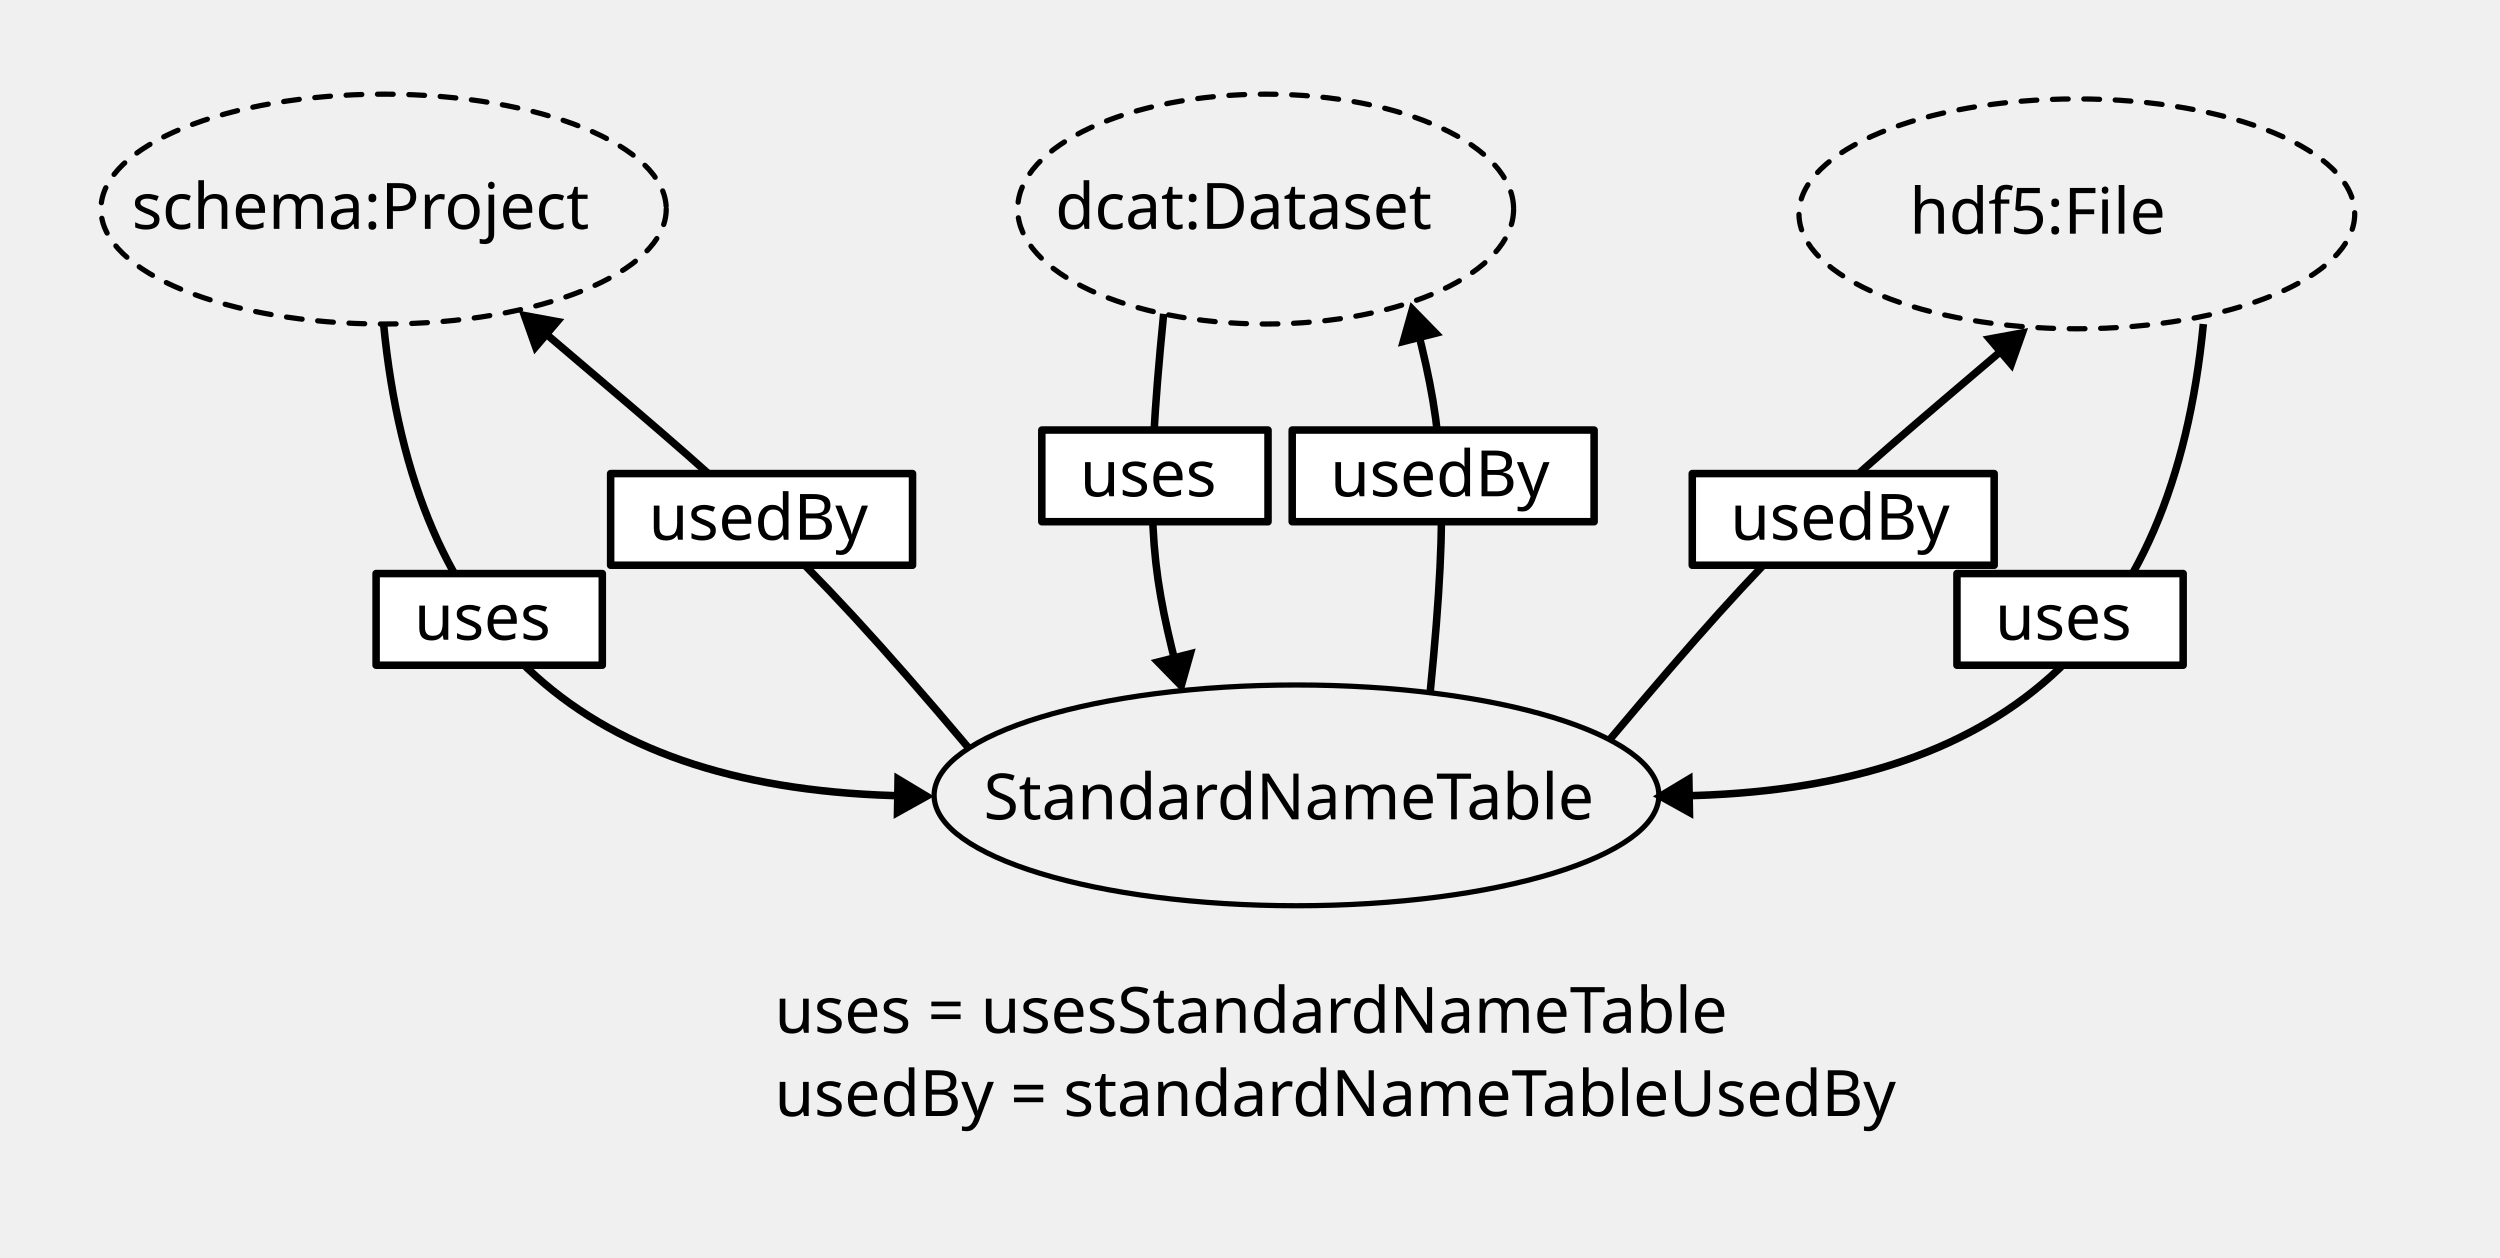
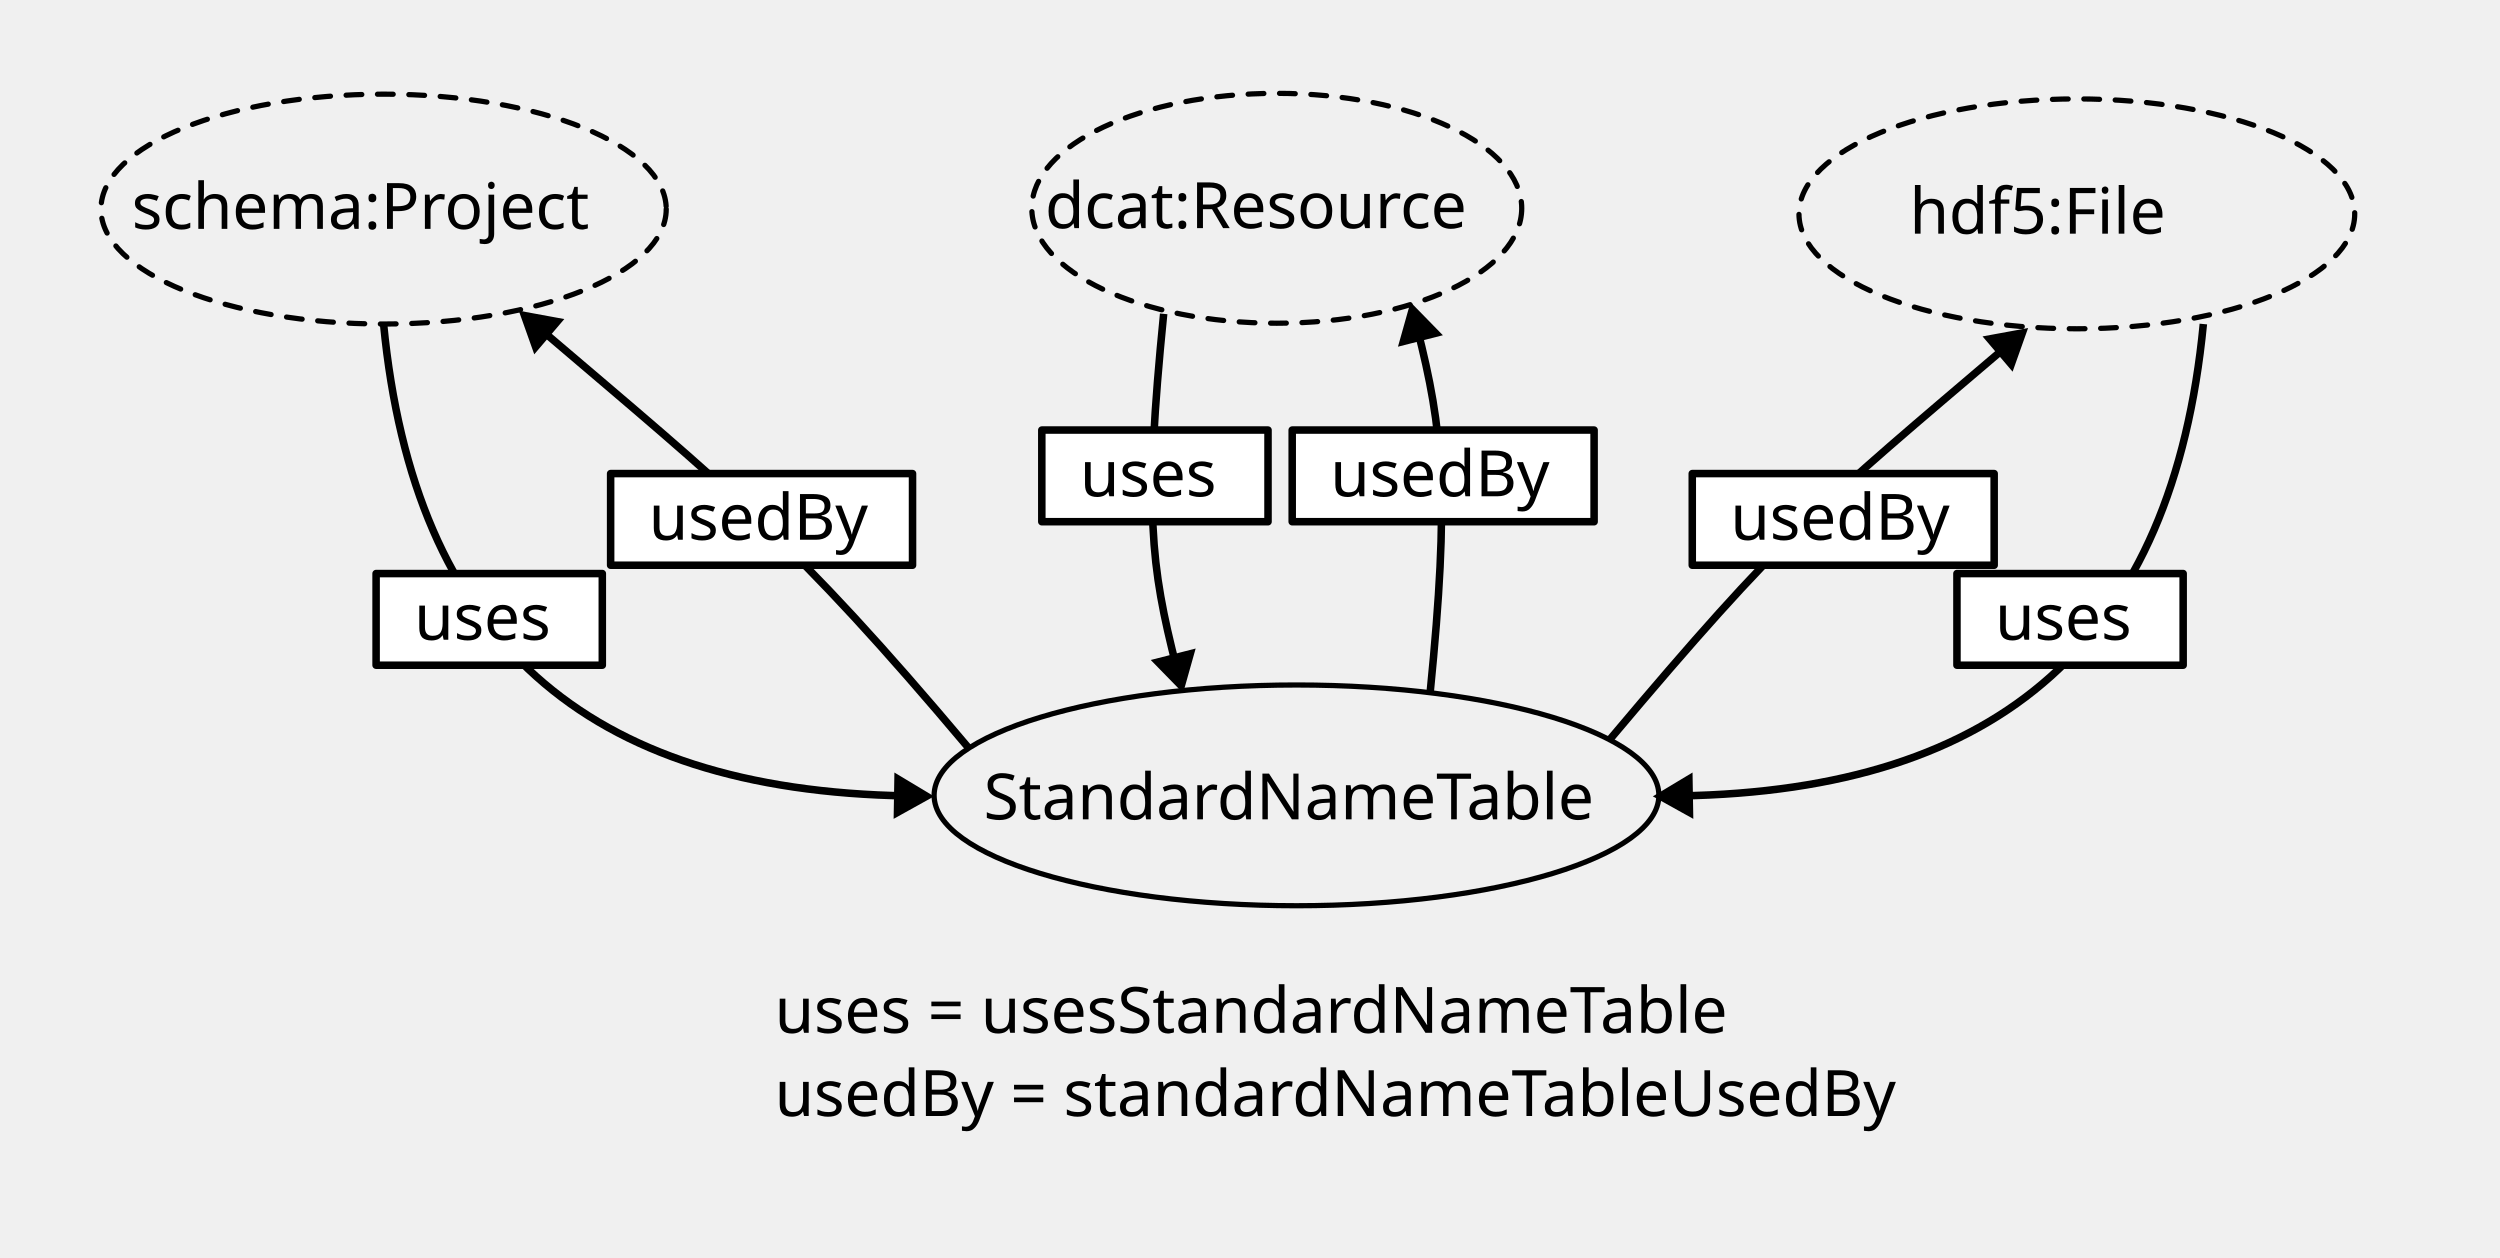
<svg xmlns="http://www.w3.org/2000/svg" width="159mm" height="80mm" viewBox="0 0 159 80" version="1.1" id="svg1">
  <defs id="defs1">
    <marker style="overflow:visible" id="marker5-3-0" refX="0" refY="0" orient="auto-start-reverse" markerWidth="1" markerHeight="1" viewBox="0 0 1 1" preserveAspectRatio="xMidYMid">
      <path transform="scale(0.5)" style="fill:context-stroke;fill-rule:evenodd;stroke:context-stroke;stroke-width:1pt" d="M 5.77,0 -2.88,5 V -5 Z" id="path5-5-9" />
    </marker>
    <marker style="overflow:visible" id="marker5-3-0-1" refX="0" refY="0" orient="auto-start-reverse" markerWidth="1" markerHeight="1" viewBox="0 0 1 1" preserveAspectRatio="xMidYMid">
      <path transform="scale(0.5)" style="fill:context-stroke;fill-rule:evenodd;stroke:context-stroke;stroke-width:1pt" d="M 5.77,0 -2.88,5 V -5 Z" id="path5-5-9-0" />
    </marker>
  </defs>
  <g id="layer1">
-     <ellipse style="fill:none;stroke:#000000;stroke-width:0.333;stroke-linecap:round;stroke-linejoin:round;stroke-dasharray:0.998, 0.998;stroke-dashoffset:0" id="path1-9-7-3-6" cx="80.495" cy="13.298" rx="15.77" ry="7.31" />
-     <text xml:space="preserve" style="font-size:4.058px;line-height:1.25;font-family:sans-serif;stroke-width:0.254" x="67.121" y="14.558" id="text1-9-36">
-       <tspan id="tspan1-7-2" style="font-size:4.058px;stroke-width:0.254" x="67.121" y="14.558">dcat:Dataset</tspan>
+     <ellipse style="fill:none;stroke:#000000;stroke-width:0.333;stroke-linecap:round;stroke-linejoin:round;stroke-dasharray:0.998, 0.998;stroke-dashoffset:0" id="path1-9-7-3-6" cx="81.202" cy="13.247" ry="7.31" rx="15.58" />
+     <text xml:space="preserve" style="font-size:4.058px;line-height:1.25;font-family:sans-serif;stroke-width:0.254" x="66.469" y="14.508" id="text1-9-36">
+       <tspan id="tspan1-7-2" style="font-size:4.058px;stroke-width:0.254" x="66.469" y="14.508">dcat:Resource</tspan>
    </text>
    <path style="fill:none;stroke:#000000;stroke-width:0.479;stroke-linecap:butt;stroke-linejoin:miter;stroke-dasharray:none;stroke-opacity:1;marker-end:url(#marker5-3-0)" d="m 24.396,20.608 c 1.943,20.076 12.814,29.668 33.312,30.012" id="path1" />
    <ellipse style="fill:none;stroke:#000000;stroke-width:0.333;stroke-linecap:round;stroke-linejoin:round;stroke-dasharray:0.998, 0.998;stroke-dashoffset:0" id="path1-9-7-3-6-8" cx="24.396" cy="13.298" ry="7.31" rx="17.976" />
    <text xml:space="preserve" style="font-size:4.058px;line-height:1.25;font-family:sans-serif;stroke-width:0.254" x="8.377" y="14.558" id="text1-9-36-1">
      <tspan id="tspan1-7-2-5" style="font-size:4.058px;stroke-width:0.254" x="8.377" y="14.558">schema:Project</tspan>
    </text>
    <text xml:space="preserve" style="font-size:4.058px;line-height:1.25;font-family:sans-serif;stroke-width:0.254" x="62.559" y="52.106" id="text1-4-5">
      <tspan id="tspan1-4-7" style="font-size:4.058px;stroke-width:0.254" x="62.559" y="52.106">StandardNameTable</tspan>
    </text>
    <path style="fill:none;stroke:#000000;stroke-width:0.479;stroke-linecap:butt;stroke-linejoin:miter;stroke-dasharray:none;stroke-opacity:1;marker-end:url(#marker5-3-0-1)" d="m 74.009,19.961 c -1.248,12.501 -0.839,15.984 0.816,22.473" id="path8" />
    <ellipse style="fill:none;stroke:#000000;stroke-width:0.333;stroke-linecap:round;stroke-linejoin:round;stroke-dasharray:none" id="ellipse1-3" cx="82.457" cy="50.585" ry="7.02" rx="23.047" />
    <text xml:space="preserve" style="font-size:4.058px;line-height:1.25;font-family:sans-serif;fill:#000000;fill-opacity:1;stroke-width:0.254" x="49.263" y="65.686" id="text1-0-9-6-9-36-7-0-1">
      <tspan id="tspan1-5-5-4-6-2-5-4-4" style="font-size:4.058px;fill:#000000;fill-opacity:1;stroke-width:0.254" x="49.263" y="65.686">uses = usesStandardNameTable</tspan>
    </text>
    <rect style="fill:#ffffff;fill-opacity:1;stroke:#000000;stroke-width:0.479;stroke-linecap:round;stroke-linejoin:round;stroke-dasharray:none;stroke-opacity:1" id="rect3-6-1-06-0-2-5" width="14.387" height="5.829" x="23.92" y="36.478" />
    <path style="fill:none;stroke:#000000;stroke-width:0.479;stroke-linecap:butt;stroke-linejoin:miter;stroke-dasharray:none;stroke-opacity:1;marker-end:url(#marker5-3-0)" d="M 61.617,47.587 C 50.455,34.326 46.417,31.198 34.288,20.863" id="path3" />
    <path style="fill:none;stroke:#000000;stroke-width:0.479;stroke-linecap:butt;stroke-linejoin:miter;stroke-dasharray:none;stroke-opacity:1;marker-end:url(#marker5-3-0-1)" d="M 90.956,44.06 C 92.205,31.559 91.784,27.352 90.129,20.863" id="path3-2" />
    <text xml:space="preserve" style="font-size:4.058px;line-height:1.25;font-family:sans-serif;fill:#000000;fill-opacity:1;stroke-width:0.254" x="26.339" y="40.684" id="text1-0-9-6-9-36-7-0-3">
      <tspan id="tspan1-5-5-4-6-2-5-4-3" style="font-size:4.058px;fill:#000000;fill-opacity:1;stroke-width:0.254" x="26.339" y="40.684">uses</tspan>
    </text>
    <rect style="fill:#ffffff;fill-opacity:1;stroke:#000000;stroke-width:0.479;stroke-linecap:round;stroke-linejoin:round;stroke-dasharray:none;stroke-opacity:1" id="rect3-6-1-06-0-2-5-4" width="14.387" height="5.829" x="66.259" y="27.352" />
    <text xml:space="preserve" style="font-size:4.058px;line-height:1.25;font-family:sans-serif;fill:#000000;fill-opacity:1;stroke-width:0.254" x="68.678" y="31.559" id="text1-0-9-6-9-36-7-0-3-4">
      <tspan id="tspan1-5-5-4-6-2-5-4-3-8" style="font-size:4.058px;fill:#000000;fill-opacity:1;stroke-width:0.254" x="68.678" y="31.559">uses</tspan>
    </text>
    <rect style="fill:#ffffff;fill-opacity:1;stroke:#000000;stroke-width:0.479;stroke-linecap:round;stroke-linejoin:round;stroke-dasharray:none;stroke-opacity:1" id="rect3-6-1-06-0-2-5-1" width="19.201" height="5.829" x="38.836" y="30.12" />
    <text xml:space="preserve" style="font-size:4.058px;line-height:1.25;font-family:sans-serif;fill:#000000;fill-opacity:1;stroke-width:0.254" x="41.255" y="34.326" id="text1-0-9-6-9-36-7-0-3-5">
      <tspan id="tspan1-5-5-4-6-2-5-4-3-0" style="font-size:4.058px;fill:#000000;fill-opacity:1;stroke-width:0.254" x="41.255" y="34.326">usedBy</tspan>
    </text>
    <rect style="fill:#ffffff;fill-opacity:1;stroke:#000000;stroke-width:0.479;stroke-linecap:round;stroke-linejoin:round;stroke-dasharray:none;stroke-opacity:1" id="rect3-6-1-06-0-2-5-1-0" width="19.201" height="5.829" x="82.184" y="27.352" />
    <text xml:space="preserve" style="font-size:4.058px;line-height:1.25;font-family:sans-serif;fill:#000000;fill-opacity:1;stroke-width:0.254" x="84.603" y="31.559" id="text1-0-9-6-9-36-7-0-3-5-0">
      <tspan id="tspan1-5-5-4-6-2-5-4-3-0-9" style="font-size:4.058px;fill:#000000;fill-opacity:1;stroke-width:0.254" x="84.603" y="31.559">usedBy</tspan>
    </text>
    <ellipse style="fill:none;stroke:#000000;stroke-width:0.333;stroke-linecap:round;stroke-linejoin:round;stroke-dasharray:0.998, 0.998;stroke-dashoffset:0" id="ellipse2" cx="132.087" cy="13.601" rx="17.673" ry="7.31" />
    <text xml:space="preserve" style="font-size:4.058px;line-height:1.25;font-family:sans-serif;stroke-width:0.254" x="121.447" y="14.862" id="text2">
      <tspan id="tspan2" style="font-size:4.058px;stroke-width:0.254" x="121.447" y="14.862">hdf5:File</tspan>
    </text>
    <path style="fill:none;stroke:#000000;stroke-width:0.479;stroke-linecap:butt;stroke-linejoin:miter;stroke-dasharray:none;stroke-opacity:1;marker-end:url(#marker5-3-0)" d="m 140.133,20.608 c -1.943,20.076 -12.814,29.668 -33.312,30.012" id="path5" />
    <rect style="fill:#ffffff;fill-opacity:1;stroke:#000000;stroke-width:0.479;stroke-linecap:round;stroke-linejoin:round;stroke-dasharray:none;stroke-opacity:1" id="rect5" width="14.387" height="5.829" x="124.462" y="36.478" />
    <text xml:space="preserve" style="font-size:4.058px;line-height:1.25;font-family:sans-serif;fill:#000000;fill-opacity:1;stroke-width:0.254" x="126.881" y="40.684" id="text6">
      <tspan id="tspan6" style="font-size:4.058px;fill:#000000;fill-opacity:1;stroke-width:0.254" x="126.881" y="40.684">uses</tspan>
    </text>
    <path style="fill:none;stroke:#000000;stroke-width:0.479;stroke-linecap:butt;stroke-linejoin:miter;stroke-dasharray:none;stroke-opacity:1;marker-end:url(#marker5-3-0)" d="m 102.369,47.05 c 11.162,-13.261 13.194,-14.749 25.323,-25.083" id="path6" />
    <rect style="fill:#ffffff;fill-opacity:1;stroke:#000000;stroke-width:0.479;stroke-linecap:round;stroke-linejoin:round;stroke-dasharray:none;stroke-opacity:1" id="rect6" width="19.201" height="5.829" x="107.628" y="30.12" />
    <text xml:space="preserve" style="font-size:4.058px;line-height:1.25;font-family:sans-serif;fill:#000000;fill-opacity:1;stroke-width:0.254" x="110.047" y="34.326" id="text7">
      <tspan id="tspan7" style="font-size:4.058px;fill:#000000;fill-opacity:1;stroke-width:0.254" x="110.047" y="34.326">usedBy</tspan>
    </text>
    <text xml:space="preserve" style="font-size:4.058px;line-height:1.25;font-family:sans-serif;fill:#000000;fill-opacity:1;stroke-width:0.254" x="49.263" y="70.977" id="text8">
      <tspan id="tspan8" style="font-size:4.058px;fill:#000000;fill-opacity:1;stroke-width:0.254" x="49.263" y="70.977">usedBy = standardNameTableUsedBy</tspan>
    </text>
  </g>
</svg>
